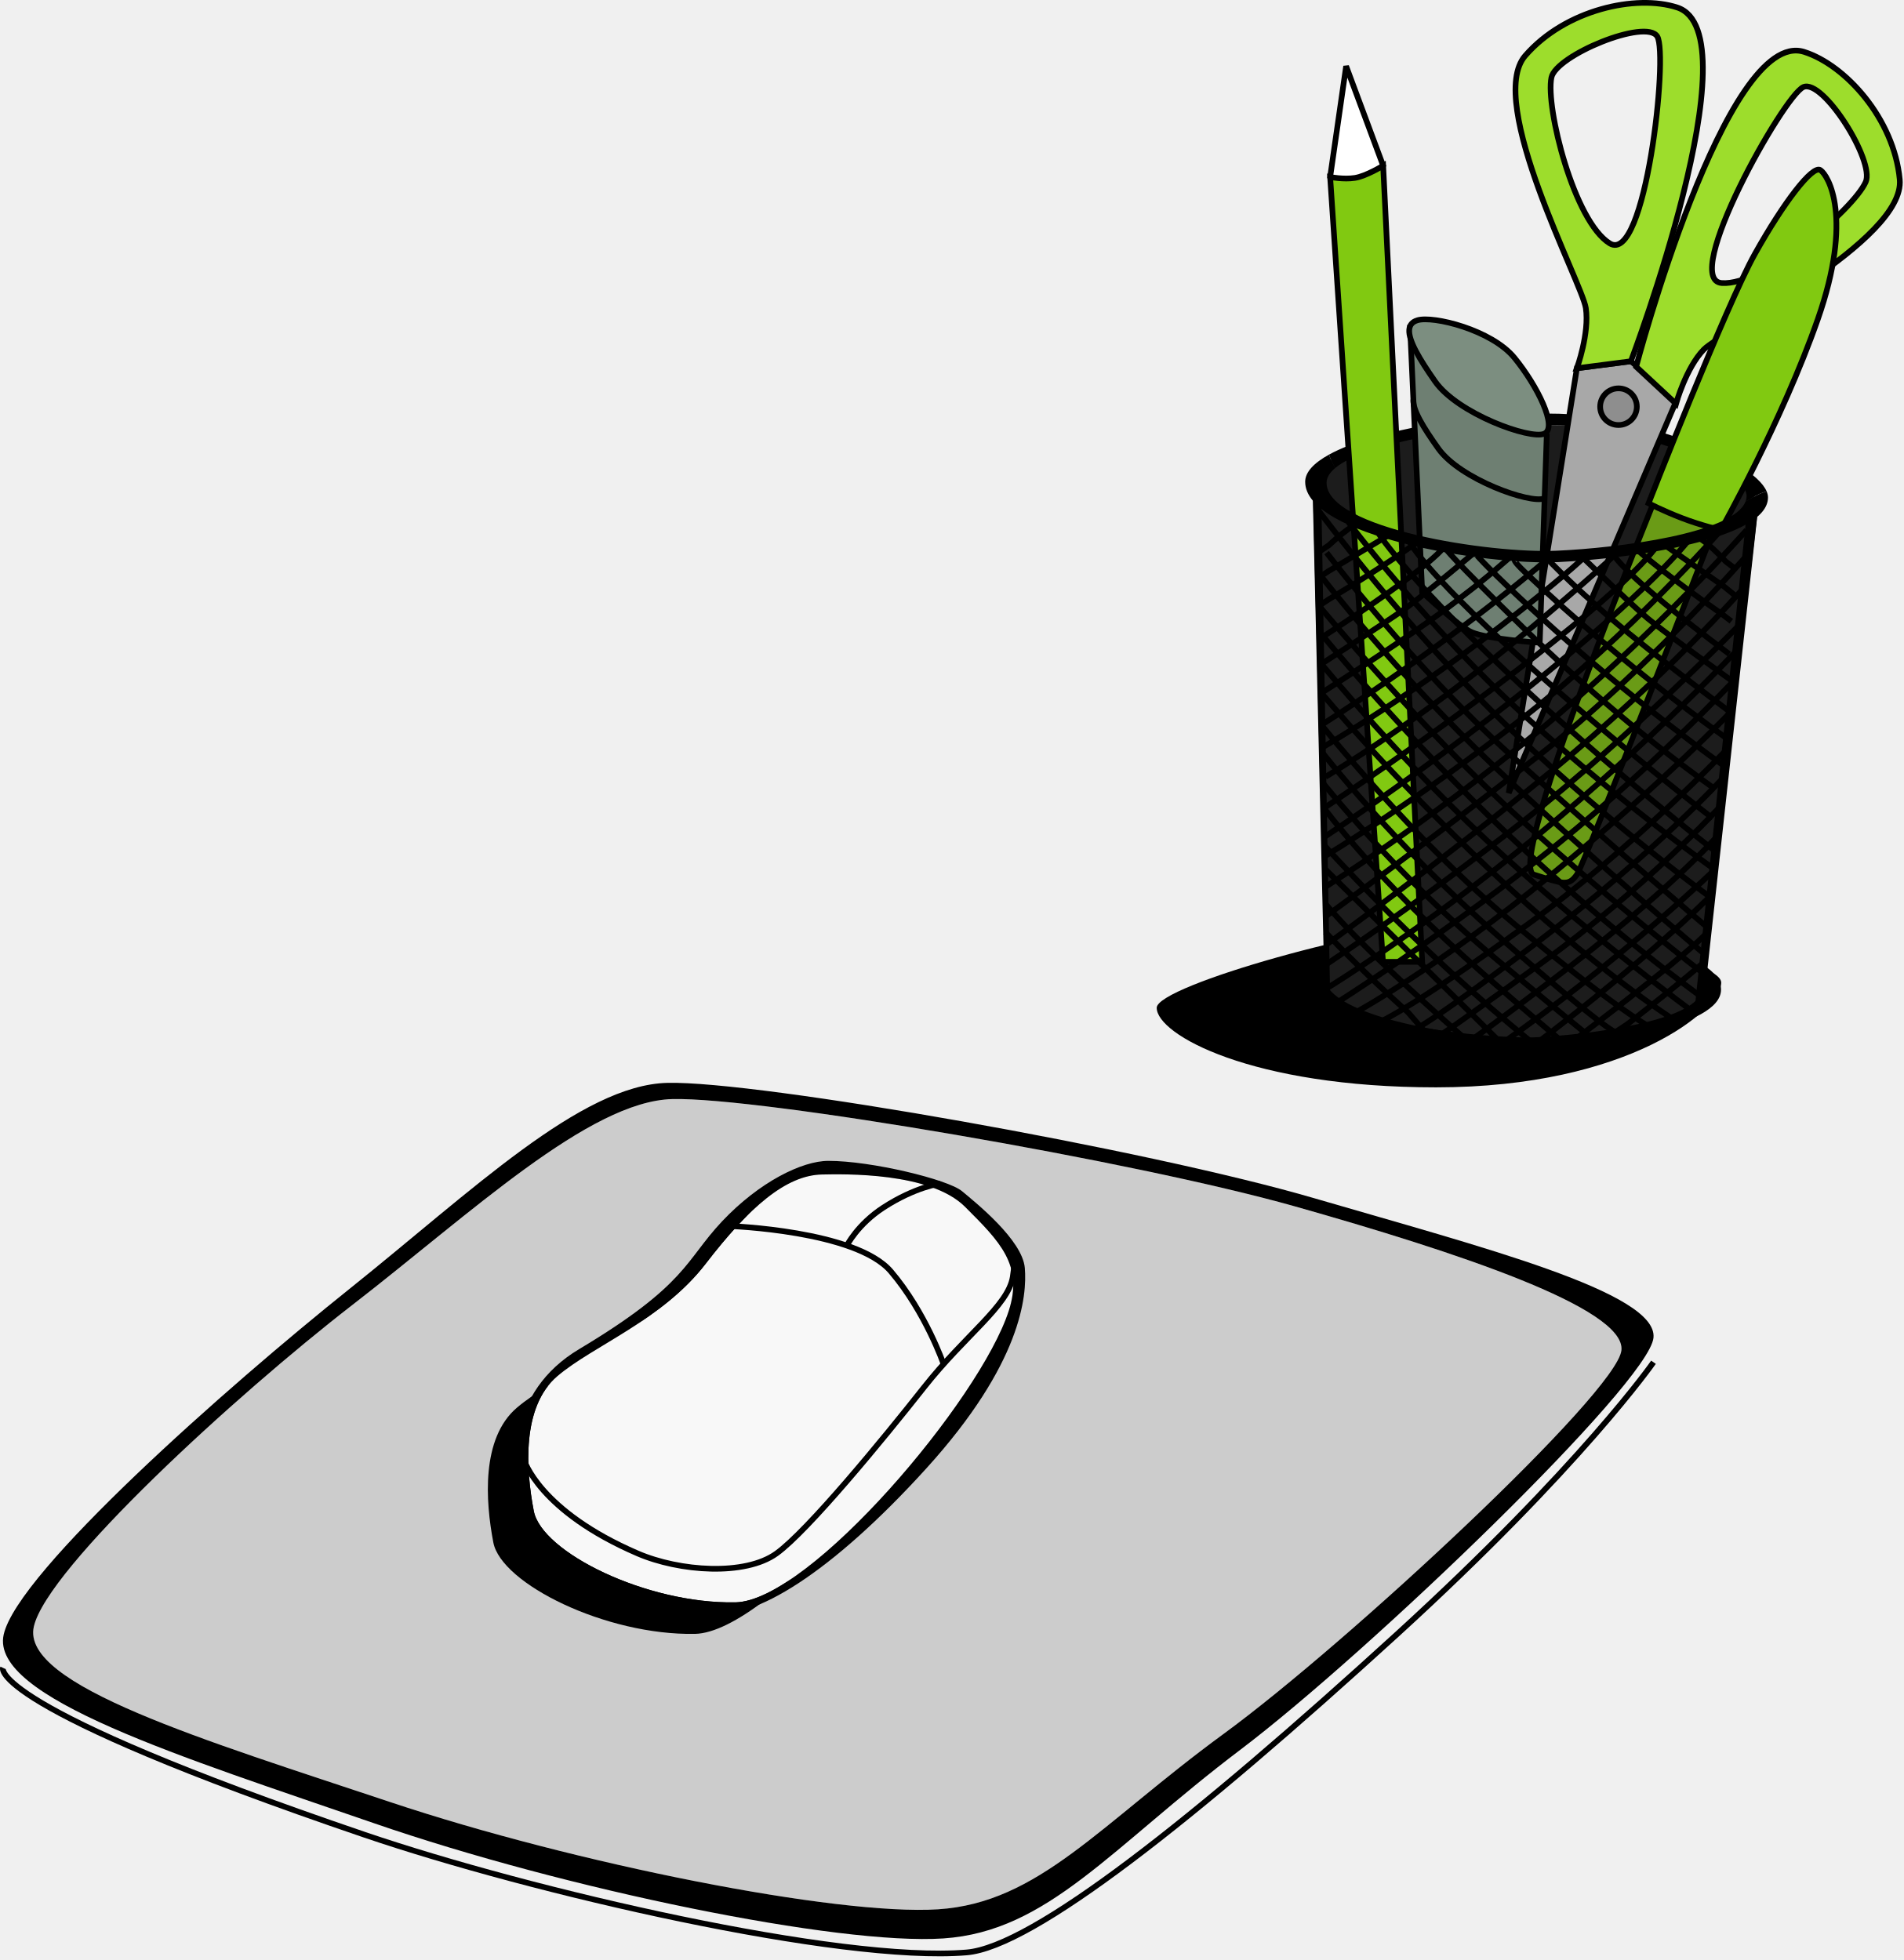
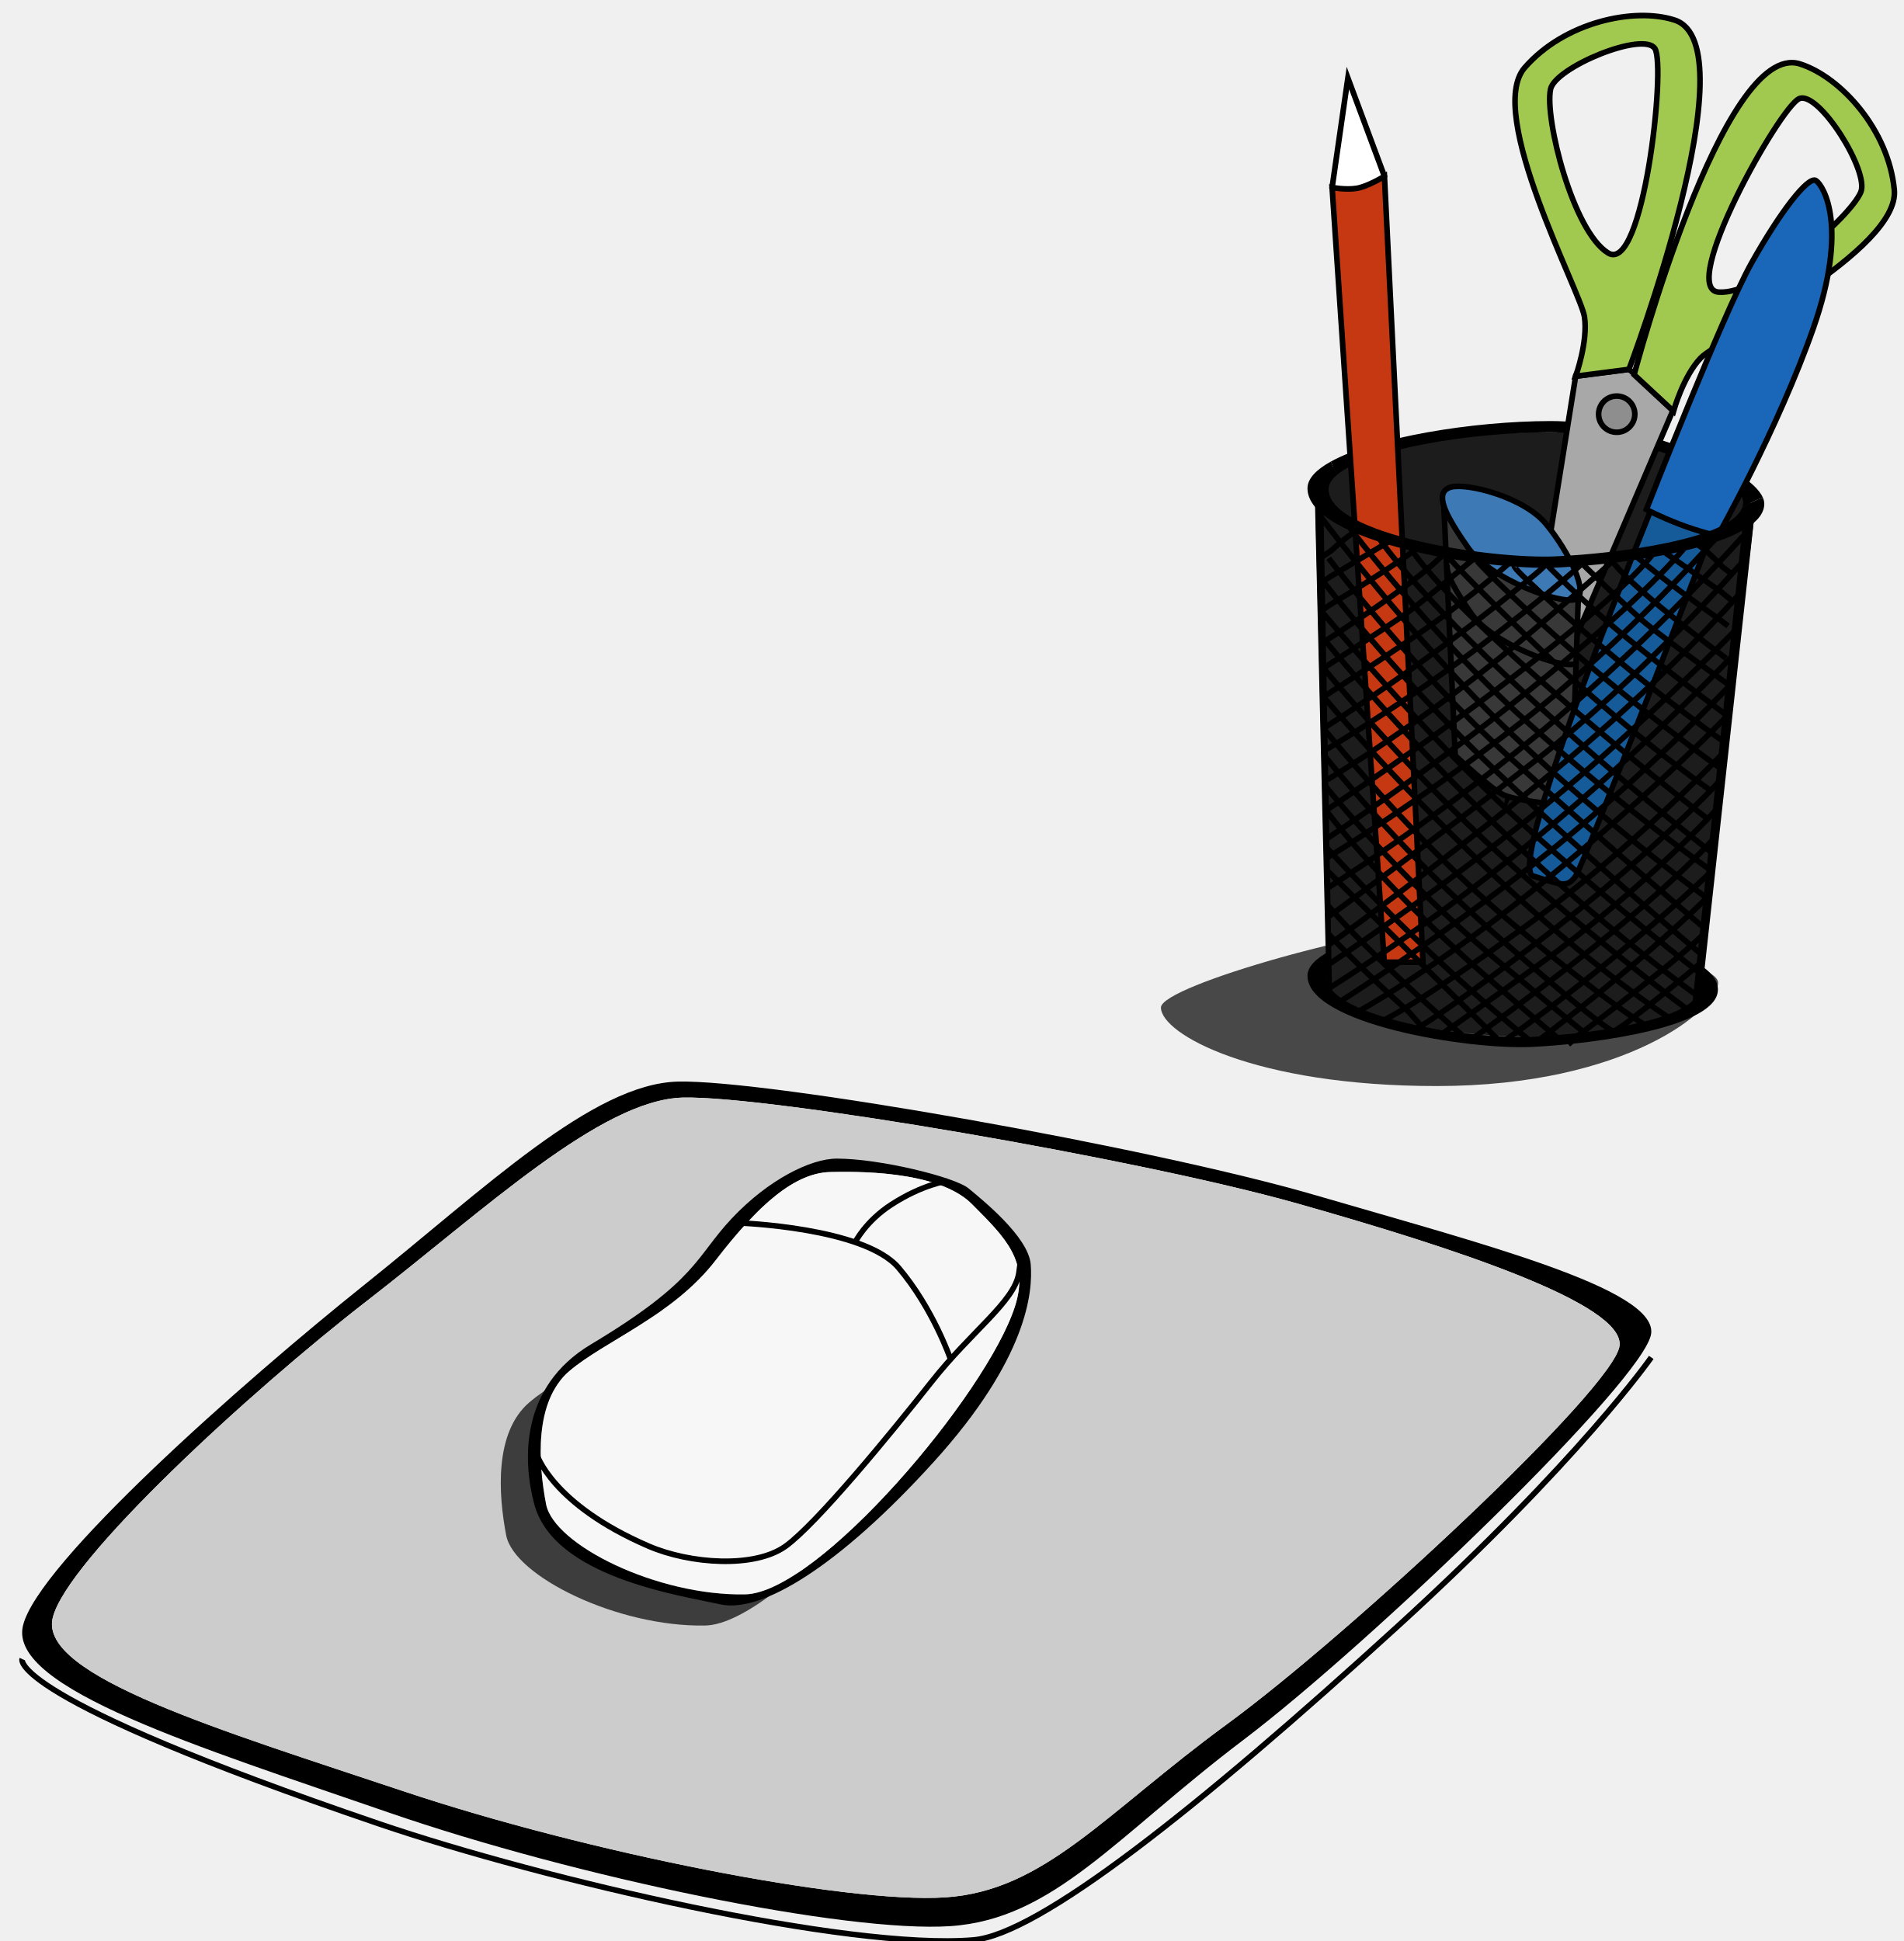
- <svg xmlns="http://www.w3.org/2000/svg" width="335px" height="345px" viewBox="0 0 335 345" version="1.1">
-   <defs />
-   <g id="Page-1" stroke="none" stroke-width="1" fill="none" fill-rule="evenodd">
-     <g id="Desktop-HD" transform="translate(-919, -544)">
-       <g id="Group-14" transform="translate(109, 282)">
-         <g id="mouse" transform="translate(810, 262)">
-           <path d="M255.96,162.598 C242.548,162.598 203.557,173.467 203.557,177.392 C203.557,182.109 220.195,191.395 252.723,191.395 C286.755,191.395 302.897,177.573 302.897,172.965 C302.897,168.358 267.344,162.598 255.96,162.598" id="Fill-1" fill="#000000" />
-           <path d="M231.01,84.881 L233.248,175.887 C233.248,175.887 244.521,181.888 268.056,182.618 C287.924,183.235 298.992,177.884 298.992,177.884 L309.491,88.588 C309.491,88.588 302.105,74.813 272.777,74.813 C231.01,74.813 231.01,84.881 231.01,84.881" id="Fill-3" fill="#1C1C1C" />
-           <g id="Group-9" transform="translate(0, 190.351)">
-             <path d="M68.656,126.845 C36.114,115.977 3.585,106.253 5.957,95.95 C8.317,85.649 41.351,55.331 62.053,39.313 C82.757,23.294 103.706,3.451 118.347,3.108 C133.69,2.739 199.462,13.975 227.811,21.979 C256.161,29.994 286.122,39.891 285.335,47.328 C284.56,54.766 237.241,98.815 215.345,114.834 C193.463,130.853 182.816,144.573 165.076,145.728 C147.324,146.871 101.185,137.713 68.656,126.845" id="Fill-5" fill="#CCCCCC" />
-             <path d="M65.804,130.569 C31.996,118.89 -1.812,108.44 0.647,97.376 C3.106,86.311 39.987,53.733 61.501,36.521 C83.015,19.31 102.231,0.624 117.438,0.255 C133.396,-0.139 201.737,11.934 231.205,20.54 C260.661,29.145 291.789,37.136 290.978,45.128 C290.166,53.118 240.991,100.45 218.247,117.661 C195.504,134.873 184.44,149.625 165.999,150.854 C147.558,152.084 99.613,142.249 65.804,130.569 M215.346,114.834 C237.241,98.814 284.561,54.765 285.335,47.328 C286.122,39.89 256.161,29.994 227.812,21.978 C199.462,13.974 133.691,2.738 118.348,3.107 C103.706,3.451 82.757,23.294 62.054,39.312 C41.352,55.331 8.318,85.648 5.957,95.95 C3.585,106.253 36.115,115.976 68.657,126.844 C101.186,137.713 147.325,146.871 165.076,145.727 C182.817,144.572 193.463,130.852 215.346,114.834" id="Fill-7" fill="#000000" />
-           </g>
-           <path d="M170.412,236.256 C165.335,251.992 135.363,287.337 122.307,287.595 C106.632,287.89 88.191,278.769 86.815,271.502 C85.425,264.237 84.651,253.172 90.958,247.788 C97.265,242.402 109.398,237.952 117.082,227.97 C124.766,217.975 131.231,212.419 137.515,212.282 C141.386,212.209 156.57,211.828 162.717,217.975 C168.864,224.122 172.995,228.216 170.412,236.256" id="Fill-10" fill="#000000" />
-           <path d="M272.776,74.813 C286.723,74.788 307.362,82.356 307.364,87.309 C307.364,87.645 307.289,87.968 307.169,88.286 C308.555,87.512 309.59,86.817 310.896,86.508 C308.488,80.701 287.488,72.783 273.018,72.811 C258.983,72.837 241.696,75.714 233.877,80.022 C234.102,80.752 234.507,81.598 234.987,82.369 C240.31,77.931 258.419,74.837 272.776,74.813" id="Fill-12" fill="#000000" />
-           <path d="M234.077,31.165 L236.891,11.649 L243.406,29.168 C243.406,29.168 240.886,34.237 238.742,34.084 C236.598,33.931 234.077,31.165 234.077,31.165" id="Fill-14" fill="#FFFFFF" />
-           <path d="M234.077,31.165 L236.891,11.649 L243.406,29.168 C243.406,29.168 240.886,34.237 238.742,34.084 C236.598,33.931 234.077,31.165 234.077,31.165 Z" id="Stroke-16" stroke="#000000" />
-           <polygon id="Fill-18" fill="#A8A8A8" points="277.497 64.82 287.001 63.591 295.148 70.199 265.501 139.59" />
-           <polygon id="Stroke-20" stroke="#000000" points="277.497 64.82 287.001 63.591 295.148 70.199 265.501 139.59" />
-           <path d="M288.048,71.586 C288.048,73.368 286.605,74.813 284.821,74.813 C283.038,74.813 281.594,73.368 281.594,71.586 C281.594,69.805 283.038,68.358 284.821,68.358 C286.605,68.358 288.048,69.805 288.048,71.586" id="Fill-22" fill="#8E8E8E" />
-           <path d="M288.048,71.586 C288.048,73.368 286.605,74.813 284.821,74.813 C283.038,74.813 281.594,73.368 281.594,71.586 C281.594,69.805 283.038,68.358 284.821,68.358 C286.605,68.358 288.048,69.805 288.048,71.586 Z" id="Stroke-24" stroke="#000000" />
-           <path d="M283.287,42.844 C277.015,39.002 271.944,18.871 273.018,13.647 C273.827,9.722 289.685,3.197 291.648,6.424 C293.612,9.652 289.561,46.687 283.287,42.844 M295.148,1.313 C287.933,-1.031 275.478,1.66 268.405,9.805 C261.33,17.949 278.397,49.76 279.069,54.215 C279.74,58.673 277.497,64.82 277.497,64.82 L287.001,63.59 C287.001,63.59 308.868,5.769 295.148,1.313" id="Fill-26" fill="#9DDD2C" />
-           <path d="M283.287,42.844 C277.015,39.002 271.944,18.871 273.018,13.647 C273.827,9.722 289.685,3.197 291.648,6.424 C293.612,9.652 289.561,46.687 283.287,42.844 Z M295.148,1.313 C287.933,-1.031 275.478,1.66 268.405,9.805 C261.33,17.949 278.397,49.76 279.069,54.215 C279.74,58.673 277.497,64.82 277.497,64.82 L287.001,63.59 C287.001,63.59 308.868,5.769 295.148,1.313 Z" id="Stroke-28" stroke="#000000" />
-           <path d="M317.362,15.323 C320.835,13.837 329.949,28.362 328.326,32.027 C326.163,36.904 310.339,50.34 303.002,49.821 C295.663,49.302 313.889,16.807 317.362,15.323 M287.924,64.544 L294.942,71.07 C294.942,71.07 296.69,64.765 299.825,61.527 C302.961,58.292 335.337,42.321 334.313,31.582 C333.29,20.843 324.718,11.416 317.484,9.13 C303.729,4.783 287.924,64.544 287.924,64.544" id="Fill-30" fill="#9DDD2C" />
-           <path d="M317.362,15.323 C320.835,13.837 329.949,28.362 328.326,32.027 C326.163,36.904 310.339,50.34 303.002,49.821 C295.663,49.302 313.889,16.807 317.362,15.323 Z M287.924,64.544 L294.942,71.07 C294.942,71.07 296.69,64.765 299.825,61.527 C302.961,58.292 335.337,42.321 334.313,31.582 C333.29,20.843 324.718,11.416 317.484,9.13 C303.729,4.783 287.924,64.544 287.924,64.544 Z" id="Stroke-32" stroke="#000000" />
-           <path d="M234.077,31.165 L243.373,169.302 L250.275,169.302 L243.406,29.168 C243.406,29.168 240.411,31.012 238.429,31.319 C236.445,31.627 234.077,31.165 234.077,31.165" id="Fill-34" fill="#81C911" />
-           <path d="M234.077,31.165 L243.373,169.302 L250.275,169.302 L243.406,29.168 C243.406,29.168 240.411,31.012 238.429,31.319 C236.445,31.627 234.077,31.165 234.077,31.165 Z" id="Stroke-36" stroke="#000000" />
-           <path d="M272.195,76.652 L270.959,113.131 C270.959,113.131 261.895,112.534 258.977,111.278 C256.725,110.309 250.275,104.232 250.275,104.232 L248.172,58.213 L272.195,76.652 Z" id="Fill-38" fill="#6E7F72" />
-           <path d="M272.195,76.652 L270.959,113.131 C270.959,113.131 261.895,112.534 258.977,111.278 C256.725,110.309 250.275,104.232 250.275,104.232 L248.172,58.213 L272.195,76.652 Z" id="Stroke-40" stroke="#000000" />
-           <path d="M249.452,56.368 C252.227,55.542 262.483,58.059 266.507,62.976 C270.531,67.893 274.2,75.269 271.751,76.346 C269.302,77.422 256.52,72.82 252.539,67.13 C249.767,63.171 247.858,59.957 247.996,58.059 C248.057,57.228 248.509,56.649 249.452,56.368" id="Fill-42" fill="#7C8E80" />
-           <path d="M249.452,56.368 C252.227,55.542 262.483,58.059 266.507,62.976 C270.531,67.893 274.2,75.269 271.751,76.346 C269.302,77.422 256.52,72.82 252.539,67.13 C249.767,63.171 247.858,59.957 247.996,58.059 C248.057,57.228 248.509,56.649 249.452,56.368 Z" id="Stroke-44" stroke="#000000" />
-           <path d="M271.751,87.726 C269.378,88.747 256.989,84.376 253.129,78.97 C250.444,75.208 248.593,72.156 248.726,70.352" id="Stroke-46" stroke="#000000" />
-           <path d="M291.648,86.867 C291.648,86.867 264.803,152.366 269.929,153.95 C275.054,155.535 275.982,156.102 277.497,153.95 C279.012,151.8 302.863,89.869 302.863,89.869 L291.648,86.867 Z" id="Fill-48" fill="#6A9B16" />
-           <path d="M291.648,86.867 C291.648,86.867 264.803,152.366 269.929,153.95 C275.054,155.535 275.982,156.102 277.497,153.95 C279.012,151.8 302.863,89.869 302.863,89.869 L291.648,86.867 Z" id="Stroke-50" stroke="#000000" />
-           <path d="M290.11,88.588 C290.11,88.588 303.754,53.755 308.825,44.689 C313.896,35.622 318.966,29.014 320.35,29.936 C321.733,30.858 326.19,38.233 319.889,56.213 C313.589,74.193 302.818,93.301 302.818,93.301 C302.818,93.301 299.426,92.519 295.981,91.193 C292.536,89.868 290.11,88.588 290.11,88.588" id="Fill-52" fill="#81C911" />
-           <path d="M290.11,88.588 C290.11,88.588 303.754,53.755 308.825,44.689 C313.896,35.622 318.966,29.014 320.35,29.936 C321.733,30.858 326.19,38.233 319.889,56.213 C313.589,74.193 302.818,93.301 302.818,93.301 C302.818,93.301 299.426,92.519 295.981,91.193 C292.536,89.868 290.11,88.588 290.11,88.588 Z" id="Stroke-54" stroke="#000000" />
-           <path d="M307.169,88.286 C305.046,93.856 284.98,96.448 273.894,96.941 C262.178,97.462 233.434,93.036 233.449,84.967 C233.45,84.061 233.999,83.193 234.987,82.369 C234.508,81.599 234.103,80.753 233.877,80.022 C231.247,81.47 229.686,83.08 229.684,84.798 C229.668,94.326 261.34,99.55 274.249,98.935 C287.157,98.321 311.133,94.94 311.13,87.564 C311.13,87.222 311.045,86.868 310.897,86.509 C309.591,86.817 308.556,87.513 307.169,88.286" id="Fill-56" fill="#000000" />
-           <path d="M299.35,169.573 C299.396,170.575 299.19,171.594 299.246,172.597 C299.71,173.164 299.479,173.457 299.479,173.975 C299.482,179.591 279.933,182.163 269.407,182.631 C258.88,183.098 233.054,179.122 233.068,171.871 C233.069,171.342 233.288,170.826 233.68,170.326 L233.68,167.309 C231.183,168.642 229.686,170.128 229.684,171.719 C229.669,180.28 258.126,184.974 269.726,184.422 C281.325,183.87 302.865,180.832 302.864,174.205 C302.863,172.719 302.001,171.257 299.35,169.573" id="Fill-58" fill="#000000" />
-           <polygon id="Fill-60" fill="#000000" points="231.01 86.867 233.068 173.1 234.077 175.518 232.543 88.999" />
-           <polygon id="Fill-62" fill="#000000" points="309.491 88.588 300.013 174.747 298.273 177.104 307.364 90.637" />
-           <path d="M302.863,93.301 C302.863,93.301 286.952,111.536 268.102,126.288 C249.252,141.041 233.248,150.646 233.248,150.646" id="Stroke-64" stroke="#000000" />
-           <path d="M307.364,93.301 C307.364,93.301 290.344,112.607 270.396,128.983 C250.447,145.36 233.248,156.102 233.248,156.102" id="Stroke-66" stroke="#000000" />
-           <path d="M307.364,97.814 C307.364,97.814 289.584,118.282 270.734,133.036 C251.885,147.788 233.248,161.327 233.248,161.327" id="Stroke-68" stroke="#000000" />
-           <path d="M306.613,103.751 C306.613,103.751 292.977,119.354 273.029,135.729 C253.08,152.105 233.449,166.243 233.449,166.243" id="Stroke-70" stroke="#000000" />
-           <path d="M279.069,97.814 C279.069,97.814 276.622,100.314 267.625,107.438 C248.859,122.297 232.971,131.411 232.971,131.411" id="Stroke-72" stroke="#000000" />
-           <path d="M284.821,96.982 C284.821,96.982 284.139,98.098 269.919,110.131 C250.217,126.803 233.248,136.742 233.248,136.742" id="Stroke-74" stroke="#000000" />
-           <path d="M291.648,95.944 C291.648,95.944 289.108,100.661 270.258,115.413 C251.408,130.167 233.248,142.066 233.248,142.066" id="Stroke-76" stroke="#000000" />
-           <path d="M260.265,96.584 C260.265,96.584 250.56,104.774 247.326,107.094 C243.737,109.666 232.543,116.861 232.543,116.861" id="Stroke-78" stroke="#000000" />
-           <path d="M266.022,97.814 C266.022,97.814 261.8,101.607 257.531,104.82 C250.516,110.571 232.542,121.974 232.542,121.974" id="Stroke-80" stroke="#000000" />
-           <path d="M272.192,98.226 C272.192,98.226 272.365,98.415 270.258,100.16 C250.927,116.158 232.543,127.595 232.543,127.595" id="Stroke-82" stroke="#000000" />
-           <path d="M297.603,94.535 C297.603,94.535 292.5,101.731 272.553,118.107 C252.603,134.483 232.971,147.393 232.971,147.393" id="Stroke-84" stroke="#000000" />
-           <path d="M306.613,109.466 C306.613,109.466 286.952,129.758 268.102,144.511 C249.252,159.264 233.449,169.713 233.449,169.713" id="Stroke-86" stroke="#000000" />
-           <path d="M306.134,113.982 C306.134,113.982 290.345,130.83 270.397,147.206 C250.447,163.581 233.725,173.815 233.725,173.815" id="Stroke-88" stroke="#000000" />
-           <path d="M305.257,119.665 C305.257,119.665 289.584,136.505 270.735,151.257 C251.885,166.011 234.954,176.68 234.954,176.68" id="Stroke-90" stroke="#000000" />
-           <path d="M304.673,125.209 C304.673,125.209 292.978,137.575 273.029,153.951 C253.08,170.327 238.366,178.318 238.366,178.318" id="Stroke-92" stroke="#000000" />
-           <path d="M303.883,131.913 C303.883,131.913 287.855,148.952 268.462,162.983 C249.07,177.018 243.373,179.602 243.373,179.602" id="Stroke-94" stroke="#000000" />
-           <path d="M303.405,136.742 C303.405,136.742 291.204,150.15 270.653,165.763 C250.102,181.376 248.497,181.399 248.497,181.399" id="Stroke-96" stroke="#000000" />
-           <path d="M302.791,141.874 C302.791,141.874 290.231,155.793 270.84,169.824 C251.446,183.857 253.173,182.356 253.173,182.356" id="Stroke-98" stroke="#000000" />
-           <path d="M301.999,147.393 C301.999,147.393 293.624,157.046 273.03,172.603 C261.388,181.399 258.978,183.015 258.978,183.015" id="Stroke-100" stroke="#000000" />
-           <path d="M301.341,153.472 C301.341,153.472 287.168,167.161 267.776,181.195 L264.078,183.848" id="Stroke-102" stroke="#000000" />
-           <path d="M300.643,158.062 C300.643,158.062 290.518,168.36 269.968,183.973" id="Stroke-104" stroke="#000000" />
-           <path d="M300.225,164.328 C300.225,164.328 298.513,166.766 277.962,182.379 L276.191,183.974" id="Stroke-106" stroke="#000000" />
-           <path d="M254.362,95.944 C254.362,95.944 253.133,98.985 232.113,112.518" id="Stroke-108" stroke="#000000" />
-           <path d="M299.94,169.301 C299.94,169.301 296.471,172.436 286.389,180.28 L284.691,181.399" id="Stroke-110" stroke="#000000" />
-           <path d="M249.635,95.246 C249.635,95.246 244.744,98.984 233.812,105.514 L232.114,106.633" id="Stroke-112" stroke="#000000" />
-           <polyline id="Stroke-114" stroke="#000000" points="244.744 93.989 233.811 100.519 232.113 101.638" />
-           <path d="M239.212,92.02 C239.212,92.02 237.582,92.496 233.812,96.006 L232.113,97.125" id="Stroke-116" stroke="#000000" />
-           <path d="M237.297,91.922 C237.297,91.922 251.514,110.788 268.776,126.418 C286.038,142.049 301.729,153.028 301.729,153.028" id="Stroke-118" stroke="#000000" />
-           <path d="M231.758,89.502 C231.758,89.502 248.177,111.628 266.4,128.919 C284.62,146.209 301.17,158.062 301.17,158.062" id="Stroke-120" stroke="#000000" />
-           <path d="M233.454,97.276 C233.454,97.276 248.561,117.244 265.823,132.874 C283.086,148.503 300.642,163.401 300.642,163.401" id="Stroke-122" stroke="#000000" />
-           <path d="M232.113,100.94 C232.113,100.94 245.223,118.085 263.447,135.374 C281.67,152.665 299.721,167.741 299.721,167.741" id="Stroke-124" stroke="#000000" />
-           <path d="M259.955,97.814 C259.955,97.814 262.16,100.418 270.393,107.958 C287.57,123.687 303.447,134.842 303.447,134.842" id="Stroke-126" stroke="#000000" />
-           <path d="M254.461,96.644 C254.461,96.644 255.051,97.779 268.018,110.458 C285.983,128.022 301.729,138.816 301.729,138.816" id="Stroke-128" stroke="#000000" />
-           <path d="M247.944,95.204 C247.944,95.204 250.103,99.989 267.367,115.615 C284.629,131.248 301.4,144.036 301.4,144.036" id="Stroke-130" stroke="#000000" />
-           <path d="M278.156,97.766 C278.156,97.766 287.007,106.396 289.981,108.87 C293.283,111.615 304.97,119.971 304.97,119.971" id="Stroke-132" stroke="#000000" />
-           <path d="M272.531,98.616 C272.531,98.616 276.365,102.595 280.285,106.011 C286.693,112.083 304.311,125.21 304.311,125.21" id="Stroke-134" stroke="#000000" />
-           <path d="M266.559,98.641 C266.559,98.641 266.379,98.817 268.304,100.658 C285.953,117.538 304.312,130.285 304.312,130.285" id="Stroke-136" stroke="#000000" />
-           <path d="M242.29,93.457 C242.29,93.457 246.768,100.829 264.989,118.118 C283.211,135.409 301.875,149.863 301.875,149.863" id="Stroke-138" stroke="#000000" />
-           <path d="M232.113,106.633 C232.113,106.633 250.394,128.661 267.657,144.291 C284.92,159.92 299.509,171.145 299.509,171.145" id="Stroke-140" stroke="#000000" />
-           <path d="M232.874,112.007 C232.874,112.007 247.058,129.501 265.281,146.79 C283.501,164.083 298.992,175.149 298.992,175.149" id="Stroke-142" stroke="#000000" />
-           <path d="M232.543,116.862 C232.543,116.862 247.442,135.116 264.705,150.746 C281.967,166.376 297.63,177.884 297.63,177.884" id="Stroke-144" stroke="#000000" />
-           <path d="M232.543,121.974 C232.543,121.974 244.106,135.957 262.327,153.246 C280.55,170.537 294.24,179.281 294.24,179.281" id="Stroke-146" stroke="#000000" />
-           <path d="M232.543,127.595 C232.543,127.595 248.344,147.432 266.174,162.387 C284.006,177.345 290.077,180.613 290.077,180.613" id="Stroke-148" stroke="#000000" />
-           <path d="M232.689,132.436 C232.689,132.436 245.042,148.401 263.892,164.978 C282.74,181.558 284.288,181.677 284.288,181.677" id="Stroke-150" stroke="#000000" />
-           <path d="M232.874,137.891 C232.874,137.891 245.633,153.995 263.462,168.951 C281.292,183.909 279.72,182.329 279.72,182.329" id="Stroke-152" stroke="#000000" />
-           <path d="M232.874,142.066 C232.874,142.066 242.287,155.016 261.179,171.541 C271.86,180.885 274.673,183.122 274.673,183.122" id="Stroke-154" stroke="#000000" />
-           <path d="M233.042,148.802 C233.042,148.802 247.888,165.333 265.718,180.292 L269.12,183.121" id="Stroke-156" stroke="#000000" />
-           <path d="M233.248,153.029 L263.433,182.882" id="Stroke-158" stroke="#000000" />
-           <path d="M233.248,159.07 C233.248,159.07 238.587,165.921 257.435,182.499" id="Stroke-160" stroke="#000000" />
-           <path d="M283.884,97.501 C283.884,97.501 284.884,100.559 304.312,115.126" id="Stroke-162" stroke="#000000" />
-           <path d="M233.248,164.076 C233.248,164.076 238.596,169.932 247.833,178.249 L250.813,181.678" id="Stroke-164" stroke="#000000" />
-           <path d="M288.485,97.108 C288.485,97.108 292.969,101.074 303.106,108.152 L304.672,109.354" id="Stroke-166" stroke="#000000" />
-           <polyline id="Stroke-168" stroke="#000000" points="293.275 96.173 303.412 103.252 305.83 105.22" />
-           <path d="M298.729,94.583 C298.729,94.583 300.269,95.149 303.69,98.828 L305.257,100.028" id="Stroke-170" stroke="#000000" />
-           <path d="M290.979,239.784 C290.979,239.784 278.245,258.098 245.77,287.731 C210.06,320.317 181.738,342.708 170.099,343.669 C147.764,345.513 93.645,332.995 64.204,322.971 C-2.591,300.226 0.522,293.57 0.522,293.57" id="Stroke-172" stroke="#000000" />
-           <g id="Group-178" transform="translate(90, 203.351)">
-             <path d="M3.932,62.603 C2.543,55.337 1.769,44.273 8.076,38.889 C14.382,33.505 26.516,29.053 34.2,19.072 C41.883,9.076 48.35,3.519 54.632,3.385 C58.505,3.311 73.688,2.929 79.834,9.076 C85.982,15.223 90.113,19.317 87.531,27.358 C82.453,43.093 52.481,78.439 39.425,78.697 C23.75,78.992 5.309,69.87 3.932,62.603" id="Fill-174" fill="#F8F8F8" />
-             <path d="M90.346,19.834 C90.751,24.751 89.768,36.64 73.048,55.08 C56.328,73.521 42.4,82.114 35.024,80.48 C27.647,78.844 5.309,75.623 1.83,62.604 C-0.235,54.896 -0.764,41.704 11.923,34.119 C30.954,22.735 30.512,18.605 37.065,11.634 C43.629,4.676 51.165,0.987 55.763,0.987 C63.336,0.975 76.823,4.258 79.282,6.311 C81.741,8.363 89.928,14.916 90.346,19.834 M39.425,78.696 C52.481,78.438 82.453,43.094 87.531,27.357 C90.113,19.317 85.982,15.224 79.834,9.076 C73.688,2.93 58.505,3.311 54.632,3.385 C48.35,3.52 41.883,9.076 34.2,19.071 C26.516,29.054 14.382,33.505 8.075,38.889 C1.769,44.273 2.543,55.338 3.932,62.604 C5.309,69.869 23.75,78.991 39.425,78.696" id="Fill-176" fill="#000000" />
-           </g>
-           <path d="M128.351,215.81 C128.351,215.81 150.634,216.58 156.781,223.802 C162.927,231.025 166.048,240.119 166.048,240.119" id="Stroke-179" stroke="#000000" />
-           <path d="M165.449,208.336 C165.449,208.336 161.095,208.902 155.491,212.534 C150.882,215.522 149.027,219.254 149.027,219.254" id="Stroke-181" stroke="#000000" />
-           <path d="M92.237,256.995 C92.237,256.995 94.85,265.955 112.215,273.439 C119.599,276.621 131.116,277.433 136.649,273.439 C142.181,269.443 155.397,253.347 162.619,244.183 C169.841,235.02 177.432,229.847 178.226,224.764 C179.019,219.679 178.226,220.114 178.226,220.114" id="Stroke-183" stroke="#000000" />
+ <svg xmlns="http://www.w3.org/2000/svg" version="1.1" x="0px" y="0px" width="339.382px" height="346.121px" viewBox="0 0 339.382 346.121" enable-background="new 0 0 339.382 346.121" xml:space="preserve">
+   <g id="Layer_1" display="none">
+ </g>
+   <g id="Layer_2">
+ </g>
+   <g id="Layer_3">
+     <path opacity="0.7" d="M259.394,164.868c-13.412,0-52.403,10.869-52.403,14.794c0,4.717,16.639,14.003,49.166,14.003   c34.032,0,50.174-13.822,50.174-18.43S270.777,164.868,259.394,164.868z" />
+     <path fill="#1C1C1C" d="M234.443,87.151l2.238,91.006c0,0,11.272,6.001,34.808,6.731c19.868,0.617,30.937-4.734,30.937-4.734   l10.499-89.296c0,0-7.387-13.775-36.715-13.775C234.443,77.083,234.443,87.151,234.443,87.151z" />
+     <g>
+       <g id="XMLID_2_">
+         <g>
+           <path d="M234.632,213.155c29.456,8.606,60.584,16.597,59.773,24.588c-0.812,7.991-49.987,55.322-72.73,72.534      c-22.744,17.211-33.809,31.964-52.249,33.193s-66.387-8.606-100.195-20.285c-33.808-11.679-67.616-22.129-65.157-33.193      s39.341-43.644,60.854-60.854c21.515-17.211,40.729-35.898,55.938-36.267C136.822,192.478,205.164,204.55,234.632,213.155z       M288.762,239.944c0.787-7.438-29.173-17.335-57.522-25.351c-28.35-8.003-94.122-19.239-109.465-18.871      c-14.642,0.345-35.591,20.187-56.293,36.206c-20.703,16.019-53.736,46.335-56.097,56.638      c-2.373,10.302,30.156,20.026,62.698,30.895c32.529,10.867,78.668,20.026,96.421,18.883      c17.739-1.155,28.386-14.875,50.27-30.895C240.669,291.431,287.987,247.382,288.762,239.944z" />
+           <path fill="#CCCCCC" d="M231.239,214.594c28.35,8.016,58.31,17.912,57.522,25.351c-0.774,7.438-48.093,51.486-69.988,67.505      c-21.884,16.02-32.53,29.739-50.27,30.895c-17.753,1.144-63.892-8.016-96.421-18.883      c-32.542-10.868-65.071-20.593-62.698-30.895c2.36-10.303,35.394-40.619,56.097-56.638      c20.702-16.02,41.651-35.861,56.293-36.206C137.117,195.354,202.89,206.591,231.239,214.594z" />
        </g>
      </g>
    </g>
+     <path opacity="0.7" d="M173.846,238.526c-5.077,15.736-35.049,51.081-48.105,51.339c-15.675,0.295-34.115-8.826-35.491-16.093   c-1.391-7.265-2.164-18.33,4.143-23.714c6.307-5.386,18.44-9.836,26.124-19.818c7.684-9.995,14.149-15.551,20.433-15.688   c3.871-0.073,19.056-0.454,25.202,5.692C172.298,226.393,176.429,230.486,173.846,238.526z" />
+     <g>
+       <path d="M276.21,77.083c13.947-0.025,34.586,7.543,34.588,12.496c0,0.336-0.075,0.659-0.195,0.977    c1.387-0.773,2.422-1.469,3.728-1.777c-2.408-5.808-23.408-13.726-37.878-13.697c-14.035,0.026-31.322,2.903-39.142,7.211    c0.226,0.73,0.631,1.576,1.11,2.347C243.744,80.201,261.853,77.107,276.21,77.083z" />
+       <path fill="#FFFFFF" stroke="#000000" stroke-miterlimit="10" d="M237.511,33.435l2.814-19.516l6.515,17.519    c0,0-2.521,5.07-4.664,4.917S237.511,33.435,237.511,33.435z" />
+       <path fill="none" stroke="#000000" stroke-miterlimit="10" d="M210.834,93.061" />
+       <polygon fill="#A8A8A8" stroke="#000000" stroke-miterlimit="10" points="280.931,67.09 290.435,65.86 298.582,72.469     268.935,141.859   " />
+       <circle fill="#8E8E8E" stroke="#000000" stroke-miterlimit="10" cx="288.254" cy="73.856" r="3.227" />
+       <g>
+         <path fill="#A2C94F" stroke="#000000" stroke-miterlimit="10" d="M298.582,3.583c-7.216-2.344-19.67,0.348-26.743,8.492     c-7.075,8.145,9.992,39.955,10.664,44.41c0.671,4.458-1.572,10.604-1.572,10.604l9.504-1.229     C290.435,65.86,312.302,8.039,298.582,3.583z M286.721,45.114c-6.272-3.842-11.343-23.973-10.269-29.197     c0.809-3.925,16.667-10.449,18.63-7.223C297.046,11.922,292.995,48.957,286.721,45.114z" />
+       </g>
+       <g>
+         <path fill="#A2C94F" stroke="#000000" stroke-miterlimit="10" d="M291.357,66.813l7.019,6.526c0,0,1.748-6.305,4.883-9.543     c3.136-3.235,35.512-19.206,34.488-29.945s-9.595-20.166-16.829-22.452C307.163,7.054,291.357,66.813,291.357,66.813z      M320.796,17.593c3.473-1.486,12.587,13.039,10.964,16.704c-2.163,4.877-17.987,18.312-25.324,17.794     C299.097,51.572,317.323,19.077,320.796,17.593z" />
+       </g>
+       <path fill="#C63812" stroke="#000000" stroke-miterlimit="10" d="M237.511,33.435l9.296,138.137h6.902L246.84,31.438    c0,0-2.995,1.844-4.978,2.151C239.879,33.896,237.511,33.435,237.511,33.435z" />
+       <path fill="#383838" stroke="#000000" stroke-miterlimit="10" d="M281.385,107.161l-1.236,36.479c0,0-9.063-0.597-11.981-1.853    c-2.252-0.969-8.702-7.046-8.702-7.046l-2.104-46.02L281.385,107.161z" />
+       <path fill="#3C79B5" stroke="#000000" stroke-miterlimit="10" d="M258.642,86.877c2.775-0.826,13.031,1.691,17.055,6.608    c4.024,4.917,7.693,12.293,5.244,13.369s-15.23-3.525-19.212-9.216c-2.771-3.959-4.681-7.173-4.543-9.07    C257.247,87.737,257.698,87.158,258.642,86.877z" />
+       <path fill="none" stroke="#000000" stroke-miterlimit="10" d="M280.852,118.353c-2.383,0.996-14.727-3.5-18.531-8.945    c-2.646-3.789-4.467-6.86-4.315-8.663" />
+       <path fill="#165B99" stroke="#000000" stroke-miterlimit="10" d="M295.082,89.137c0,0-26.845,65.499-21.719,67.083    c5.125,1.585,6.053,2.152,7.567,0c1.516-2.15,25.366-64.081,25.366-64.081L295.082,89.137z" />
+       <path fill="#1A67BA" stroke="#000000" stroke-miterlimit="10" d="M293.544,90.858c0,0,13.644-34.833,18.715-43.899    s10.142-15.675,11.525-14.753c1.383,0.922,5.84,8.297-0.461,26.277s-17.071,37.088-17.071,37.088s-3.392-0.782-6.837-2.107    S293.544,90.858,293.544,90.858z" />
+       <g>
+         <path d="M310.603,90.556c-2.123,5.57-22.189,8.162-33.275,8.655c-11.716,0.521-40.46-3.905-40.444-11.975     c0.001-0.905,0.55-1.773,1.538-2.598c-0.479-0.771-0.885-1.616-1.11-2.347c-2.63,1.447-4.191,3.058-4.193,4.775     c-0.016,9.528,31.656,14.752,44.565,14.138c12.908-0.614,36.884-3.995,36.881-11.371c0-0.343-0.085-0.696-0.233-1.056     C313.024,89.087,311.989,89.782,310.603,90.556z" />
+       </g>
+       <g>
+         <path d="M302.783,171.843c0.046,1.002-0.16,2.021-0.104,3.024c0.464,0.566,0.232,0.859,0.232,1.378     c0.003,5.615-19.546,8.188-30.072,8.655s-36.353-3.509-36.339-10.76c0.001-0.529,0.221-1.045,0.612-1.545     c0-1.006,0-2.012,0-3.017c-2.497,1.333-3.994,2.818-3.996,4.409c-0.015,8.562,28.442,13.256,40.042,12.703     c11.599-0.552,33.139-3.59,33.138-10.217C306.296,174.989,305.435,173.526,302.783,171.843z" />
+       </g>
+       <polygon points="234.443,89.137 236.501,175.37 237.511,177.788 235.977,91.269   " />
+       <polygon points="312.925,90.858 303.447,177.018 301.707,179.374 310.798,92.907   " />
+       <path fill="none" stroke="#000000" stroke-miterlimit="10" d="M306.297,95.571c0,0-15.911,18.235-34.761,32.987    c-18.851,14.753-34.854,24.357-34.854,24.357" />
+       <path fill="none" stroke="#000000" stroke-miterlimit="10" d="M310.798,95.571c0,0-17.02,19.306-36.968,35.682    c-19.949,16.377-37.148,27.119-37.148,27.119" />
+       <path fill="none" stroke="#000000" stroke-miterlimit="10" d="M310.798,100.084c0,0-17.78,20.468-36.63,35.222    c-18.85,14.752-37.486,28.291-37.486,28.291" />
+       <path fill="none" stroke="#000000" stroke-miterlimit="10" d="M310.047,106.021c0,0-13.636,15.603-33.584,31.978    c-19.949,16.376-39.58,30.515-39.58,30.515" />
+       <path fill="none" stroke="#000000" stroke-miterlimit="10" d="M282.503,100.084c0,0-2.447,2.5-11.444,9.624    c-18.766,14.859-34.653,23.973-34.653,23.973" />
+       <path fill="none" stroke="#000000" stroke-miterlimit="10" d="M288.255,99.252c0,0-0.682,1.116-14.902,13.149    c-19.701,16.672-36.671,26.61-36.671,26.61" />
+       <path fill="none" stroke="#000000" stroke-miterlimit="10" d="M295.082,98.214c0,0-2.54,4.717-21.39,19.469    c-18.851,14.754-37.011,26.653-37.011,26.653" />
+       <path fill="none" stroke="#000000" stroke-miterlimit="10" d="M263.698,98.854c0,0-9.705,8.19-12.939,10.51    c-3.589,2.572-14.782,9.768-14.782,9.768" />
+       <path fill="none" stroke="#000000" stroke-miterlimit="10" d="M269.455,100.084c0,0-4.221,3.793-8.49,7.006    c-7.016,5.751-24.988,17.154-24.988,17.154" />
+       <path fill="none" stroke="#000000" stroke-miterlimit="10" d="M275.626,100.496c0,0,0.173,0.189-1.934,1.934    c-19.331,15.998-37.716,27.436-37.716,27.436" />
+       <path fill="none" stroke="#000000" stroke-miterlimit="10" d="M301.037,96.805c0,0-5.103,7.196-25.051,23.572    c-19.949,16.376-39.581,29.286-39.581,29.286" />
+       <path fill="none" stroke="#000000" stroke-miterlimit="10" d="M310.047,111.736c0,0-19.661,20.292-38.511,35.045    c-18.851,14.753-34.653,25.202-34.653,25.202" />
+       <path fill="none" stroke="#000000" stroke-miterlimit="10" d="M309.567,116.252c0,0-15.789,16.848-35.737,33.224    c-19.949,16.375-36.672,26.609-36.672,26.609" />
+       <path fill="none" stroke="#000000" stroke-miterlimit="10" d="M308.69,121.936c0,0-15.673,16.839-34.522,31.592    s-35.78,25.423-35.78,25.423" />
+       <path fill="none" stroke="#000000" stroke-miterlimit="10" d="M308.106,127.479c0,0-11.695,12.366-31.644,28.742    c-19.949,16.376-34.663,24.367-34.663,24.367" />
+       <path fill="none" stroke="#000000" stroke-miterlimit="10" d="M307.316,134.184c0,0-16.028,17.039-35.421,31.07    c-19.393,14.033-25.089,16.619-25.089,16.619" />
+       <path fill="none" stroke="#000000" stroke-miterlimit="10" d="M306.839,139.012c0,0-12.201,13.408-32.752,29.021    c-20.551,15.612-22.156,15.636-22.156,15.636" />
+       <path fill="none" stroke="#000000" stroke-miterlimit="10" d="M306.225,144.145c0,0-12.56,13.919-31.951,27.95    c-19.394,14.033-17.667,12.532-17.667,12.532" />
+       <path fill="none" stroke="#000000" stroke-miterlimit="10" d="M305.433,149.663c0,0-8.375,9.653-28.969,25.21    c-11.643,8.796-14.053,10.412-14.053,10.412" />
+       <path fill="none" stroke="#000000" stroke-miterlimit="10" d="M304.774,155.742c0,0-14.173,13.689-33.565,27.723l-3.697,2.653" />
+       <path fill="none" stroke="#000000" stroke-miterlimit="10" d="M304.076,160.332c0,0-10.125,10.298-30.675,25.911l0,0" />
+       <path fill="none" stroke="#000000" stroke-miterlimit="10" d="M303.658,166.598c0,0-1.712,2.438-22.263,18.051l-1.771,1.595" />
+       <path fill="none" stroke="#000000" stroke-miterlimit="10" d="M257.796,98.214c0,0-1.229,3.041-22.249,16.574l0,0" />
+       <path fill="none" stroke="#000000" stroke-miterlimit="10" d="M303.374,171.571c0,0-3.469,3.135-13.551,10.979l-1.698,1.119" />
+       <path fill="none" stroke="#000000" stroke-miterlimit="10" d="M253.068,97.517c0,0-4.891,3.738-15.823,10.268l-1.698,1.119" />
+       <path fill="none" stroke="#000000" stroke-miterlimit="10" d="M248.178,96.259c0,0,0,0-10.933,6.53l-1.698,1.119" />
+       <path fill="none" stroke="#000000" stroke-miterlimit="10" d="M242.646,94.29c0,0-1.63,0.476-5.4,3.986l-1.698,1.119" />
+       <g>
+         <path fill="none" stroke="#000000" stroke-miterlimit="10" d="M240.73,94.192c0,0,14.217,18.866,31.479,34.496     c17.262,15.631,32.952,26.61,32.952,26.61" />
+         <path fill="none" stroke="#000000" stroke-miterlimit="10" d="M235.191,91.772c0,0,16.419,22.126,34.642,39.417     c18.221,17.29,34.771,29.143,34.771,29.143" />
+         <path fill="none" stroke="#000000" stroke-miterlimit="10" d="M236.888,99.546c0,0,15.107,19.968,32.369,35.598     c17.263,15.629,34.819,30.527,34.819,30.527" />
+         <path fill="none" stroke="#000000" stroke-miterlimit="10" d="M235.547,103.21c0,0,13.11,17.145,31.334,34.434     c18.223,17.291,36.274,32.367,36.274,32.367" />
+         <path fill="none" stroke="#000000" stroke-miterlimit="10" d="M263.389,100.084c0,0,2.205,2.604,10.438,10.144     c17.177,15.729,33.054,26.885,33.054,26.885" />
+         <path fill="none" stroke="#000000" stroke-miterlimit="10" d="M257.895,98.914c0,0,0.59,1.135,13.557,13.814     c17.966,17.563,33.711,28.357,33.711,28.357" />
+         <path fill="none" stroke="#000000" stroke-miterlimit="10" d="M251.378,97.475c0,0,2.159,4.784,19.423,20.411     c17.262,15.632,34.033,28.421,34.033,28.421" />
+         <path fill="none" stroke="#000000" stroke-miterlimit="10" d="M281.59,100.036c0,0,8.851,8.63,11.825,11.104     c3.302,2.744,14.989,11.101,14.989,11.101" />
+         <path fill="none" stroke="#000000" stroke-miterlimit="10" d="M275.965,100.886c0,0,3.834,3.979,7.754,7.395     c6.408,6.072,24.026,19.199,24.026,19.199" />
+         <path fill="none" stroke="#000000" stroke-miterlimit="10" d="M269.992,100.911c0,0-0.18,0.176,1.745,2.017     c17.648,16.881,36.008,29.627,36.008,29.627" />
+         <path fill="none" stroke="#000000" stroke-miterlimit="10" d="M245.724,95.727c0,0,4.478,7.373,22.699,24.662     c18.222,17.29,36.886,31.744,36.886,31.744" />
+         <path fill="none" stroke="#000000" stroke-miterlimit="10" d="M235.547,108.903c0,0,18.281,22.028,35.544,37.658     c17.263,15.629,31.852,26.854,31.852,26.854" />
+         <path fill="none" stroke="#000000" stroke-miterlimit="10" d="M236.308,114.277c0,0,14.184,17.494,32.407,34.783     c18.22,17.293,33.711,28.358,33.711,28.358" />
+         <path fill="none" stroke="#000000" stroke-miterlimit="10" d="M235.977,119.132c0,0,14.899,18.254,32.162,33.884     c17.262,15.63,32.925,27.139,32.925,27.139" />
+         <path fill="none" stroke="#000000" stroke-miterlimit="10" d="M235.977,124.244c0,0,11.562,13.983,29.784,31.272     c18.223,17.29,31.913,26.034,31.913,26.034" />
+         <path fill="none" stroke="#000000" stroke-miterlimit="10" d="M235.977,129.865c0,0,15.801,19.837,33.631,34.792     c17.832,14.958,23.903,18.226,23.903,18.226" />
+         <path fill="none" stroke="#000000" stroke-miterlimit="10" d="M236.122,134.706c0,0,12.353,15.965,31.203,32.542     c18.849,16.58,20.396,16.699,20.396,16.699" />
+         <path fill="none" stroke="#000000" stroke-miterlimit="10" d="M236.308,140.161c0,0,12.759,16.104,30.588,31.06     c17.83,14.958,16.258,13.379,16.258,13.379" />
+         <path fill="none" stroke="#000000" stroke-miterlimit="10" d="M236.308,144.336c0,0,9.413,12.95,28.305,29.475     c10.682,9.345,13.494,11.581,13.494,11.581" />
+         <path fill="none" stroke="#000000" stroke-miterlimit="10" d="M236.476,151.072c0,0,14.846,16.531,32.676,31.49l3.402,2.829" />
+         <line fill="none" stroke="#000000" stroke-miterlimit="10" x1="236.682" y1="155.299" x2="266.866" y2="185.151" />
+         <path fill="none" stroke="#000000" stroke-miterlimit="10" d="M236.682,161.34c0,0,5.339,6.851,24.187,23.429l0,0" />
+         <path fill="none" stroke="#000000" stroke-miterlimit="10" d="M287.317,99.771c0,0,1,3.058,20.428,17.625l0,0" />
+         <path fill="none" stroke="#000000" stroke-miterlimit="10" d="M236.682,166.346c0,0,5.348,5.856,14.585,14.173l2.98,3.429" />
+         <path fill="none" stroke="#000000" stroke-miterlimit="10" d="M291.919,99.378c0,0,4.484,3.966,14.621,11.044l1.565,1.202" />
+         <path fill="none" stroke="#000000" stroke-miterlimit="10" d="M296.709,98.443c0,0,0,0,10.137,7.079l2.418,1.968" />
+         <path fill="none" stroke="#000000" stroke-miterlimit="10" d="M302.163,96.854c0,0,1.54,0.566,4.96,4.245l1.567,1.2" />
+       </g>
+     </g>
+     <path fill="none" stroke="#000000" stroke-miterlimit="10" d="M294.413,242.054c0,0-12.734,18.314-45.209,47.947   c-35.71,32.586-64.032,54.977-75.672,55.938c-22.334,1.844-76.453-10.674-105.895-20.698c-66.796-22.744-63.682-29.4-63.682-29.4" />
+     <g>
+       <g id="XMLID_1_">
+         <g>
+           <path d="M183.772,225.449c0.406,4.918-0.578,16.806-17.297,35.247c-16.72,18.44-30.649,27.034-38.025,25.398      c-7.376-1.635-29.714-4.855-33.193-17.875c-2.065-7.708-2.594-20.899,10.094-28.484c19.03-11.385,18.588-15.516,25.141-22.485      c6.564-6.959,14.101-10.646,18.699-10.646c7.572-0.013,21.059,3.27,23.518,5.323      C175.167,213.979,183.354,220.532,183.772,225.449z M180.957,232.974c2.582-8.04-1.549-12.135-7.695-18.281      c-6.147-6.146-21.33-5.766-25.203-5.692c-6.282,0.136-12.748,5.692-20.432,15.688c-7.684,9.982-19.818,14.433-26.125,19.817      s-5.532,16.449-4.143,23.715c1.377,7.266,19.817,16.388,35.492,16.093C145.907,284.055,175.88,248.709,180.957,232.974z" />
+           <path fill="#F7F7F7" d="M173.262,214.692c6.146,6.146,10.277,10.241,7.695,18.281c-5.077,15.735-35.05,51.081-48.105,51.339      c-15.675,0.295-34.115-8.827-35.492-16.093c-1.39-7.266-2.164-18.33,4.143-23.715s18.441-9.835,26.125-19.817      c7.684-9.995,14.149-15.552,20.432-15.688C151.932,208.927,167.114,208.546,173.262,214.692z" />
+         </g>
+       </g>
+     </g>
+     <path fill="none" stroke="#000000" stroke-miterlimit="10" d="M131.784,218.08c0,0,22.283,0.77,28.43,7.992   s9.268,16.316,9.268,16.316" />
+     <path fill="none" stroke="#000000" stroke-miterlimit="10" d="M168.883,210.606c0,0-4.354,0.566-9.958,4.198   c-4.609,2.987-6.464,6.72-6.464,6.72" />
+     <path fill="none" stroke="#000000" stroke-miterlimit="10" d="M95.671,259.265c0,0,2.613,8.96,19.978,16.444   c7.385,3.182,18.901,3.994,24.435,0c5.532-3.996,18.748-20.093,25.97-29.256c7.223-9.163,14.813-14.337,15.607-19.42   c0.793-5.085,0-4.649,0-4.649" />
  </g>
+   <g id="Layer_4">
+ </g>
</svg>
